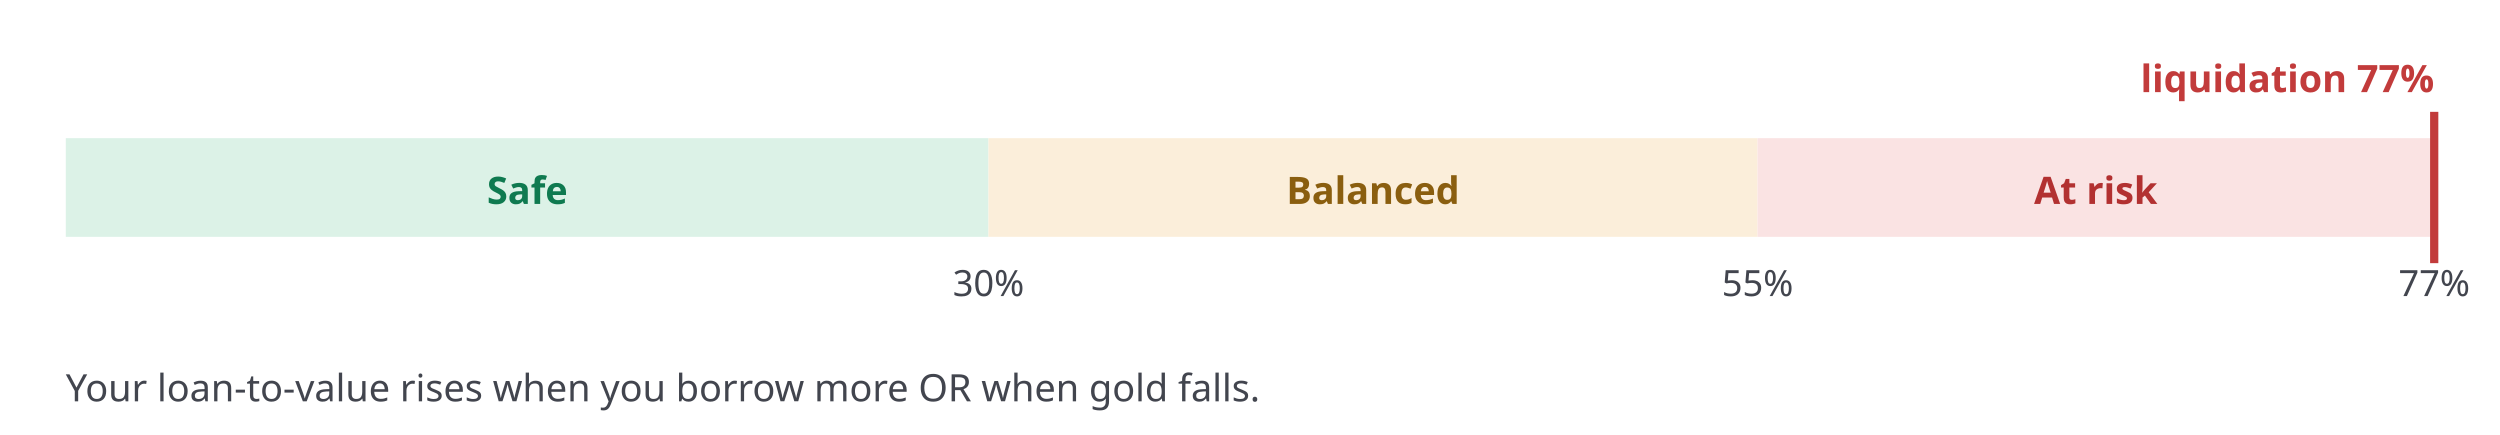
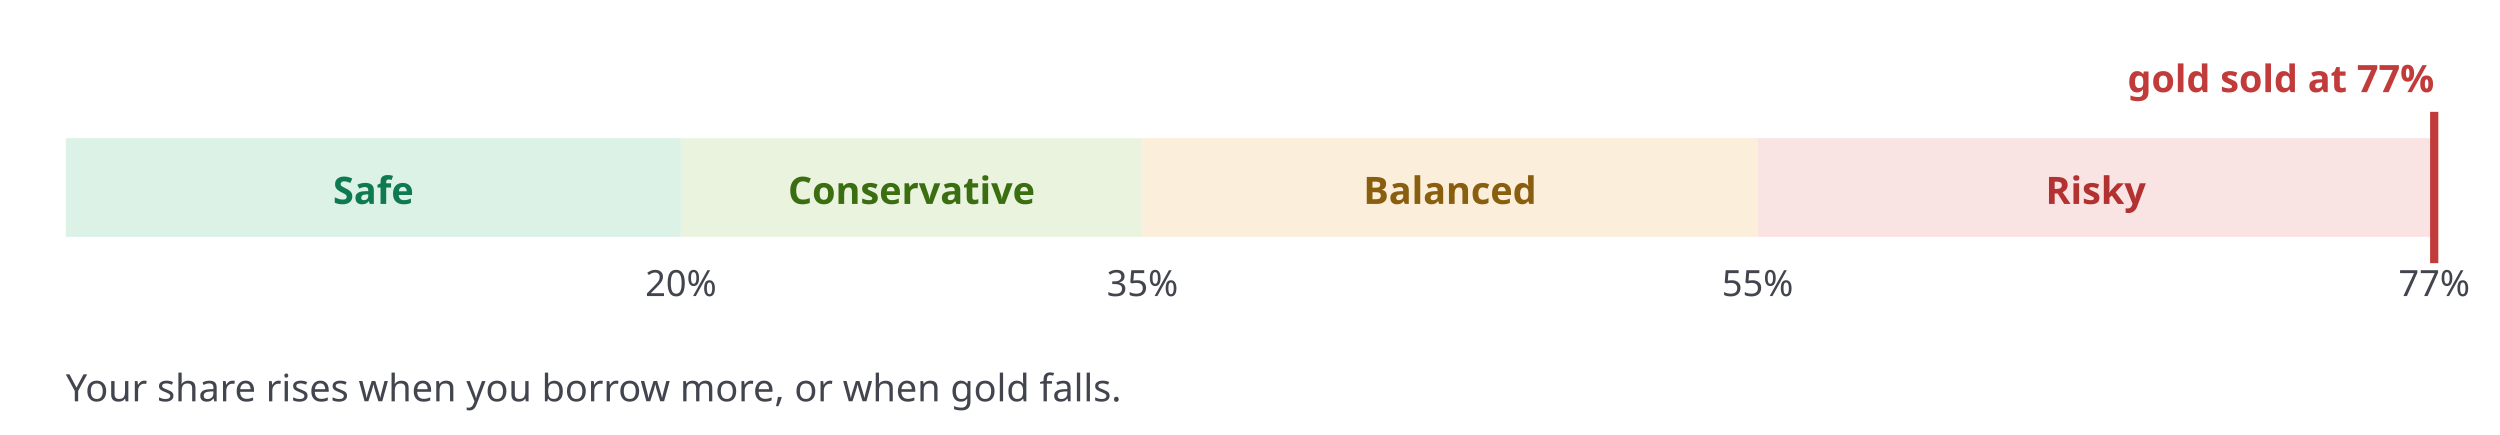
<svg xmlns="http://www.w3.org/2000/svg" viewBox="0 0 760 132" width="760" height="132" role="img">
-   <rect x="20.0" y="42" width="280.5" height="30" fill="#DCF2E7" />
-   <text x="160.3" y="62" text-anchor="middle" font-family="system-ui,sans-serif" font-size="11.5" font-weight="650" fill="#0F7A50">Safe</text>
-   <text x="300.5" y="90" text-anchor="middle" font-family="system-ui,sans-serif" font-size="11" fill="#42454E">30%</text>
-   <rect x="300.5" y="42" width="233.8" height="30" fill="#FBEEDA" />
-   <text x="417.4" y="62" text-anchor="middle" font-family="system-ui,sans-serif" font-size="11.5" font-weight="650" fill="#8A5E0F">Balanced</text>
+   <rect x="20.0" y="42" width="187.0" height="30" fill="#DCF2E7" />
+   <text x="113.5" y="62" text-anchor="middle" font-family="system-ui,sans-serif" font-size="11.5" font-weight="650" fill="#0F7A50">Safe</text>
+   <text x="207.0" y="90" text-anchor="middle" font-family="system-ui,sans-serif" font-size="11" fill="#42454E">20%</text>
+   <rect x="207.0" y="42" width="140.3" height="30" fill="#EAF3DE" />
+   <text x="277.1" y="62" text-anchor="middle" font-family="system-ui,sans-serif" font-size="11.5" font-weight="650" fill="#3B6D11">Conservative</text>
+   <text x="347.3" y="90" text-anchor="middle" font-family="system-ui,sans-serif" font-size="11" fill="#42454E">35%</text>
+   <rect x="347.3" y="42" width="187.0" height="30" fill="#FBEEDA" />
+   <text x="440.8" y="62" text-anchor="middle" font-family="system-ui,sans-serif" font-size="11.5" font-weight="650" fill="#8A5E0F">Balanced</text>
  <text x="534.3" y="90" text-anchor="middle" font-family="system-ui,sans-serif" font-size="11" fill="#42454E">55%</text>
  <rect x="534.3" y="42" width="205.7" height="30" fill="#FAE3E3" />
-   <text x="637.1" y="62" text-anchor="middle" font-family="system-ui,sans-serif" font-size="11.5" font-weight="650" fill="#B23131">At risk</text>
+   <text x="637.1" y="62" text-anchor="middle" font-family="system-ui,sans-serif" font-size="11.5" font-weight="650" fill="#B23131">Risky</text>
  <text x="740.0" y="90" text-anchor="middle" font-family="system-ui,sans-serif" font-size="11" fill="#42454E">77%</text>
  <line x1="740" y1="34" x2="740" y2="80" stroke="#C23B3B" stroke-width="2.5" />
-   <text x="740" y="28" text-anchor="end" font-family="system-ui,sans-serif" font-size="11.5" font-weight="650" fill="#C23B3B">liquidation 77%</text>
-   <text x="20" y="122" font-family="system-ui,sans-serif" font-size="11.5" fill="#42454E">Your loan-to-value rises when you borrow more OR when gold falls.</text>
+   <text x="740" y="28" text-anchor="end" font-family="system-ui,sans-serif" font-size="11.5" font-weight="650" fill="#C23B3B">gold sold at 77%</text>
+   <text x="20" y="122" font-family="system-ui,sans-serif" font-size="11.5" fill="#42454E">Your share rises when you borrow more, or when gold falls.</text>
</svg>
